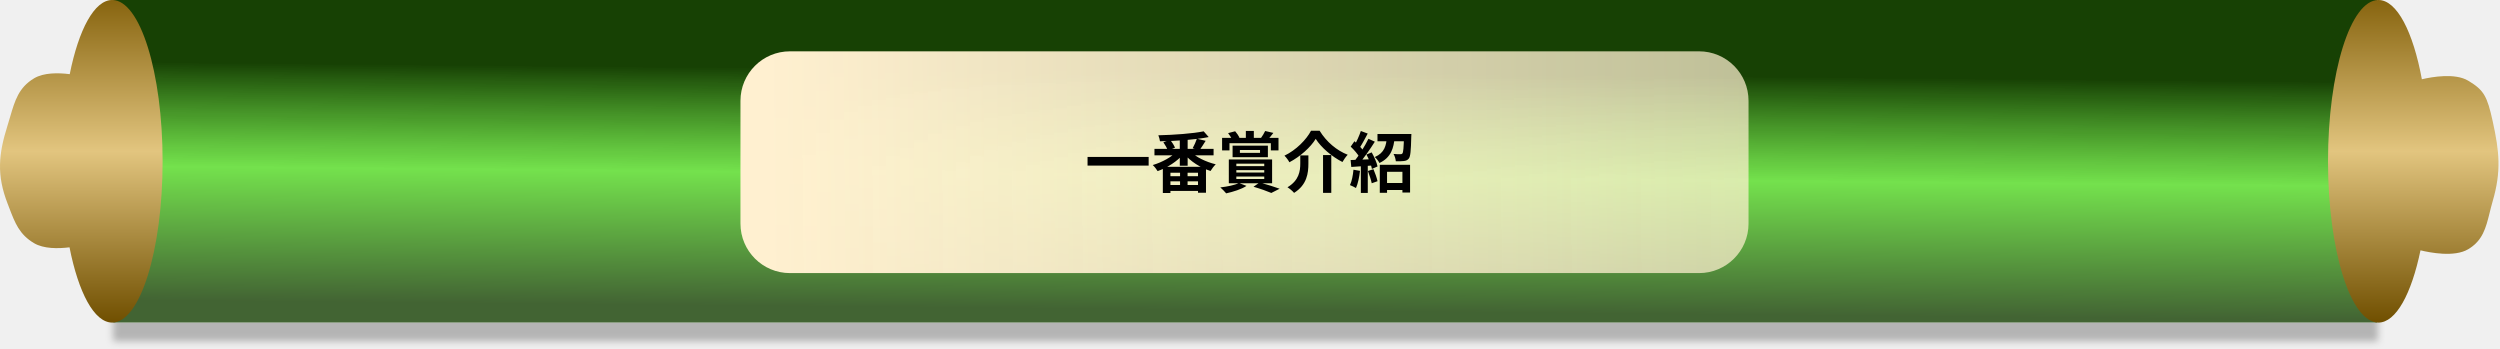
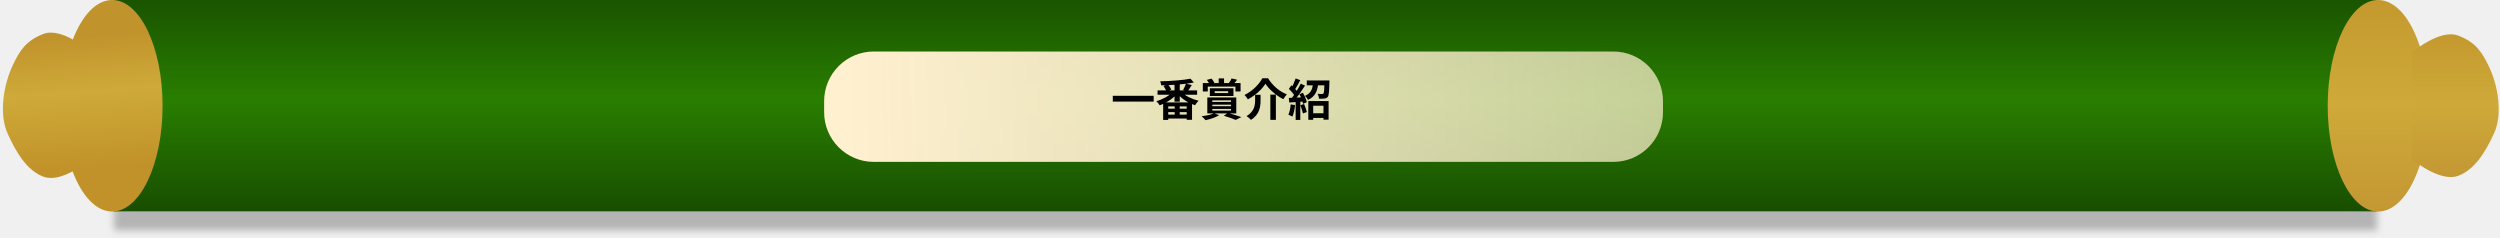
- <svg xmlns="http://www.w3.org/2000/svg" width="1364" height="190" viewBox="0 0 1364 190" fill="none">
-   <g filter="url(#filter0_d_955_7618)">
-     <rect width="1235.34" height="176" transform="translate(61.7671)" fill="url(#paint0_linear_955_7618)" />
-     <rect x="404" y="28" width="550" height="121" rx="27" fill="url(#paint1_linear_955_7618)" />
+ <svg xmlns="http://www.w3.org/2000/svg" width="1359" height="129" viewBox="0 0 1359 129" fill="none">
+   <g filter="url(#filter0_d_1113_7678)">
+     <rect width="1230" height="115" transform="translate(62)" fill="url(#paint0_linear_1113_7678)" />
+     <g clip-path="url(#clip0_1113_7678)">
+       <rect x="448" y="28" width="456" height="60" rx="27" fill="url(#paint1_linear_1113_7678)" />
+     </g>
  </g>
-   <path fill-rule="evenodd" clip-rule="evenodd" d="M61.206 176C76.401 176 88.72 136.601 88.72 88C88.72 39.399 76.401 0 61.206 0C51.484 0 42.94 16.125 38.046 40.467C31.644 39.663 23.841 39.603 18.64 42.705C10.226 47.723 8.142 54.837 5.572 63.613C5.124 65.141 4.662 66.721 4.149 68.348C-0.872 84.265 -1.871 95.519 4.149 111.085C4.446 111.853 4.732 112.604 5.012 113.34C8.193 121.685 10.588 127.969 18.64 132.705C23.824 135.755 31.555 135.718 37.927 134.937C42.801 159.612 51.405 176 61.206 176Z" fill="url(#paint2_linear_955_7618)" />
-   <path fill-rule="evenodd" clip-rule="evenodd" d="M1320.62 136.575C1315.69 160.335 1307.25 176 1297.67 176C1282.48 176 1270.16 136.601 1270.16 88C1270.16 39.399 1282.48 0 1297.67 0C1307.76 0 1316.58 17.358 1321.37 43.245C1327 41.93 1339.45 39.746 1346.6 44C1355.27 49.162 1357 52.5 1360 66.101C1363.67 82.761 1364.77 93.407 1360 109.788C1359.37 111.95 1358.85 114.035 1358.36 116.034C1356.28 124.402 1354.58 131.266 1346.6 136C1339.11 140.442 1325.82 137.846 1320.62 136.575Z" fill="url(#paint3_linear_955_7618)" />
-   <path d="M593.368 85.62H626.704V90.336H593.368V85.62ZM629.872 81.228H662.128V84.756H629.872V81.228ZM643.696 75.108H647.98V90.408H643.696V75.108ZM656.728 71.652L659.464 74.784C652.156 76.26 641.716 76.944 632.896 77.088C632.788 76.152 632.356 74.676 631.996 73.812C640.708 73.596 650.788 72.876 656.728 71.652ZM642.22 82.452L645.712 84C642.364 87.996 636.856 91.524 631.6 93.36C631.024 92.388 629.836 90.84 628.936 90.048C633.976 88.572 639.412 85.62 642.22 82.452ZM649.42 82.56C652.336 85.656 657.988 88.356 663.316 89.652C662.344 90.516 661.12 92.208 660.472 93.288C655.072 91.596 649.492 88.068 646.144 83.964L649.42 82.56ZM653.02 75.684L657.808 76.836C656.62 78.78 655.36 80.688 654.424 81.984L650.716 80.868C651.544 79.392 652.516 77.232 653.02 75.684ZM634.732 77.628L638.44 76.26C639.448 77.556 640.6 79.356 641.068 80.58L637.18 82.092C636.748 80.904 635.704 78.996 634.732 77.628ZM634.444 91.02H657.988V105.168H653.632V94.26H638.584V105.312H634.444V91.02ZM636.064 96.132H656.008V98.94H636.064V96.132ZM636.064 100.92H656.008V104.16H636.064V100.92ZM643.84 93H647.944V103.116H643.84V93ZM679.732 71.436H684.088V77.34H679.732V71.436ZM666.772 75.216H697.552V82.056H693.376V78.132H670.804V82.056H666.772V75.216ZM676.492 81.84V83.388H687.472V81.84H676.492ZM672.496 79.464H691.756V85.764H672.496V79.464ZM670.048 72.624L673.9 71.616C674.8 72.624 675.772 74.064 676.276 75.072L672.316 76.332C671.92 75.324 670.912 73.74 670.048 72.624ZM690.28 71.472L694.744 72.516C693.628 74.064 692.404 75.432 691.468 76.368L687.94 75.36C688.732 74.244 689.776 72.624 690.28 71.472ZM674.548 92.82V94.116H689.776V92.82H674.548ZM674.548 96.312V97.68H689.776V96.312H674.548ZM674.548 89.292V90.624H689.776V89.292H674.548ZM670.444 86.988H694.06V99.984H670.444V86.988ZM675.952 99.84L680.092 101.424C677.356 103.26 672.748 104.664 669.004 105.492C668.248 104.592 666.7 102.972 665.8 102.252C669.58 101.82 673.792 100.992 675.952 99.84ZM683.908 101.892L687.256 99.552C691.036 100.596 695.536 102 698.164 102.972L693.628 105.276C691.468 104.34 687.652 102.972 683.908 101.892ZM717.856 75.756C715.048 80.364 709.54 85.332 703.492 88.536C702.952 87.456 701.728 85.836 700.792 84.936C707.2 81.876 712.816 76.116 715.3 71.328H719.98C723.688 77.412 729.412 82.164 735.316 84.432C734.2 85.584 733.228 87.06 732.436 88.392C726.676 85.476 720.772 80.436 717.856 75.756ZM721.852 84.612H726.352V105.24H721.852V84.612ZM709.432 84.792H713.86V89.256C713.86 94.368 713.14 100.812 706.048 105.24C705.292 104.304 703.6 102.864 702.448 102.18C708.784 98.4 709.432 93.324 709.432 89.148V84.792ZM754.828 99.84H767.248V103.656H754.828V99.84ZM752.812 89.904H769.336V105.06H765.16V93.72H756.772V105.204H752.812V89.904ZM751.552 73.128H768.04V77.088H751.552V73.128ZM766.024 73.128H770.056C770.056 73.128 770.02 74.172 769.984 74.676C769.804 82.2 769.552 85.332 768.652 86.484C767.896 87.42 767.104 87.708 765.952 87.852C764.98 87.996 763.324 87.996 761.56 87.996C761.452 86.736 760.984 85.08 760.3 84C761.812 84.144 763.288 84.144 763.972 84.144C764.476 84.144 764.836 84.072 765.124 83.748C765.664 83.136 765.88 80.544 766.024 73.74V73.128ZM756.7 74.748H760.948C760.408 80.832 759.004 85.908 752.632 88.932C752.128 87.924 750.976 86.412 750.076 85.692C755.476 83.352 756.304 79.392 756.7 74.748ZM742.48 71.472L746.224 72.876C744.748 75.612 743.092 78.816 741.688 80.832L738.808 79.572C740.104 77.448 741.652 73.992 742.48 71.472ZM746.62 75.72L750.112 77.304C747.52 81.444 743.992 86.448 741.256 89.58L738.772 88.176C741.436 84.9 744.748 79.608 746.62 75.72ZM736.936 80.004L738.988 77.052C740.896 78.708 743.128 80.976 744.064 82.632L741.832 85.98C740.968 84.252 738.772 81.732 736.936 80.004ZM745.54 84.324L748.384 83.136C749.788 85.548 751.156 88.716 751.588 90.804L748.528 92.172C748.132 90.084 746.908 86.808 745.54 84.324ZM736.9 87.312C740.212 87.204 745.072 87.024 749.824 86.808L749.788 90.228C745.36 90.552 740.752 90.84 737.26 91.092L736.9 87.312ZM746.332 93.288L749.356 92.316C750.256 94.368 751.192 97.068 751.588 98.868L748.42 99.984C748.06 98.184 747.124 95.412 746.332 93.288ZM738.448 92.604L742.012 93.216C741.652 96.672 740.86 100.272 739.816 102.576C739.06 102.108 737.44 101.352 736.54 100.992C737.584 98.868 738.16 95.664 738.448 92.604ZM742.48 89.22H746.26V105.276H742.48V89.22Z" fill="black" />
+   <path fill-rule="evenodd" clip-rule="evenodd" d="M60.973 115C76.111 115 88.383 89.256 88.383 57.5C88.383 25.744 76.111 0 60.973 0C52.337 0 44.634 8.379 39.609 21.472C34.603 18.716 28.453 16.526 23.5 18.463C13.659 22.313 10.447 28.176 7 35.344C1.998 45.744 -0.734 61.819 4.133 72.584C9 83.349 14.773 92.642 23.5 96.009C28.417 97.906 34.49 95.816 39.462 93.141C44.482 106.456 52.252 115 60.973 115Z" fill="url(#paint2_linear_1113_7678)" />
+   <path d="M1320.15 57.5C1320.15 89.256 1307.88 115 1292.74 115C1277.6 115 1265.33 89.256 1265.33 57.5C1265.33 25.744 1277.6 0 1292.74 0C1307.88 0 1320.15 25.744 1320.15 57.5Z" fill="url(#paint3_linear_1113_7678)" />
+   <path d="M1311 28.643C1311 28.643 1326.22 15.467 1336.38 19.372C1346.23 23.152 1349.44 28.91 1352.88 35.949C1357.89 46.162 1360.62 61.947 1355.75 72.518C1350.88 83.089 1345.11 92.214 1336.38 95.521C1326.18 99.387 1311 86.39 1311 86.39V28.643Z" fill="url(#paint4_linear_1113_7678)" />
+   <path d="M604.912 52.08H627.136V55.224H604.912V52.08ZM629.248 49.152H650.752V51.504H629.248V49.152ZM638.464 45.072H641.32V55.272H638.464V45.072ZM647.152 42.768L648.976 44.856C644.104 45.84 637.144 46.296 631.264 46.392C631.192 45.768 630.904 44.784 630.664 44.208C636.472 44.064 643.192 43.584 647.152 42.768ZM637.48 49.968L639.808 51C637.576 53.664 633.904 56.016 630.4 57.24C630.016 56.592 629.224 55.56 628.624 55.032C631.984 54.048 635.608 52.08 637.48 49.968ZM642.28 50.04C644.224 52.104 647.992 53.904 651.544 54.768C650.896 55.344 650.08 56.472 649.648 57.192C646.048 56.064 642.328 53.712 640.096 50.976L642.28 50.04ZM644.68 45.456L647.872 46.224C647.08 47.52 646.24 48.792 645.616 49.656L643.144 48.912C643.696 47.928 644.344 46.488 644.68 45.456ZM632.488 46.752L634.96 45.84C635.632 46.704 636.4 47.904 636.712 48.72L634.12 49.728C633.832 48.936 633.136 47.664 632.488 46.752ZM632.296 55.68H647.992V65.112H645.088V57.84H635.056V65.208H632.296V55.68ZM633.376 59.088H646.672V60.96H633.376V59.088ZM633.376 62.28H646.672V64.44H633.376V62.28ZM638.56 57H641.296V63.744H638.56V57ZM662.488 42.624H665.392V46.56H662.488V42.624ZM653.848 45.144H674.368V49.704H671.584V47.088H656.536V49.704H653.848V45.144ZM660.328 49.56V50.592H667.648V49.56H660.328ZM657.664 47.976H670.504V52.176H657.664V47.976ZM656.032 43.416L658.6 42.744C659.2 43.416 659.848 44.376 660.184 45.048L657.544 45.888C657.28 45.216 656.608 44.16 656.032 43.416ZM669.52 42.648L672.496 43.344C671.752 44.376 670.936 45.288 670.312 45.912L667.96 45.24C668.488 44.496 669.184 43.416 669.52 42.648ZM659.032 56.88V57.744H669.184V56.88H659.032ZM659.032 59.208V60.12H669.184V59.208H659.032ZM659.032 54.528V55.416H669.184V54.528H659.032ZM656.296 52.992H672.04V61.656H656.296V52.992ZM659.968 61.56L662.728 62.616C660.904 63.84 657.832 64.776 655.336 65.328C654.832 64.728 653.8 63.648 653.2 63.168C655.72 62.88 658.528 62.328 659.968 61.56ZM665.272 62.928L667.504 61.368C670.024 62.064 673.024 63 674.776 63.648L671.752 65.184C670.312 64.56 667.768 63.648 665.272 62.928ZM687.904 45.504C686.032 48.576 682.36 51.888 678.328 54.024C677.968 53.304 677.152 52.224 676.528 51.624C680.8 49.584 684.544 45.744 686.2 42.552H689.32C691.792 46.608 695.608 49.776 699.544 51.288C698.8 52.056 698.152 53.04 697.624 53.928C693.784 51.984 689.848 48.624 687.904 45.504ZM690.568 51.408H693.568V65.16H690.568V51.408ZM682.288 51.528H685.24V54.504C685.24 57.912 684.76 62.208 680.032 65.16C679.528 64.536 678.4 63.576 677.632 63.12C681.856 60.6 682.288 57.216 682.288 54.432V51.528ZM712.552 61.56H720.832V64.104H712.552V61.56ZM711.208 54.936H722.224V65.04H719.44V57.48H713.848V65.136H711.208V54.936ZM710.368 43.752H721.36V46.392H710.368V43.752ZM720.016 43.752H722.704C722.704 43.752 722.68 44.448 722.656 44.784C722.536 49.8 722.368 51.888 721.768 52.656C721.264 53.28 720.736 53.472 719.968 53.568C719.32 53.664 718.216 53.664 717.04 53.664C716.968 52.824 716.656 51.72 716.2 51C717.208 51.096 718.192 51.096 718.648 51.096C718.984 51.096 719.224 51.048 719.416 50.832C719.776 50.424 719.92 48.696 720.016 44.16V43.752ZM713.8 44.832H716.632C716.272 48.888 715.336 52.272 711.088 54.288C710.752 53.616 709.984 52.608 709.384 52.128C712.984 50.568 713.536 47.928 713.8 44.832ZM704.32 42.648L706.816 43.584C705.832 45.408 704.728 47.544 703.792 48.888L701.872 48.048C702.736 46.632 703.768 44.328 704.32 42.648ZM707.08 45.48L709.408 46.536C707.68 49.296 705.328 52.632 703.504 54.72L701.848 53.784C703.624 51.6 705.832 48.072 707.08 45.48ZM700.624 48.336L701.992 46.368C703.264 47.472 704.752 48.984 705.376 50.088L703.888 52.32C703.312 51.168 701.848 49.488 700.624 48.336ZM706.36 51.216L708.256 50.424C709.192 52.032 710.104 54.144 710.392 55.536L708.352 56.448C708.088 55.056 707.272 52.872 706.36 51.216ZM700.6 53.208C702.808 53.136 706.048 53.016 709.216 52.872L709.192 55.152C706.24 55.368 703.168 55.56 700.84 55.728L700.6 53.208ZM706.888 57.192L708.904 56.544C709.504 57.912 710.128 59.712 710.392 60.912L708.28 61.656C708.04 60.456 707.416 58.608 706.888 57.192ZM701.632 56.736L704.008 57.144C703.768 59.448 703.24 61.848 702.544 63.384C702.04 63.072 700.96 62.568 700.36 62.328C701.056 60.912 701.44 58.776 701.632 56.736ZM704.32 54.48H706.84V65.184H704.32V54.48Z" fill="black" />
  <defs>
-     <filter id="filter0_d_955_7618" x="57.767" y="0" width="1243.34" height="190" filterUnits="userSpaceOnUse" color-interpolation-filters="sRGB">
+     <filter id="filter0_d_1113_7678" x="58" y="0" width="1238" height="129" filterUnits="userSpaceOnUse" color-interpolation-filters="sRGB">
      <feFlood flood-opacity="0" result="BackgroundImageFix" />
      <feColorMatrix in="SourceAlpha" type="matrix" values="0 0 0 0 0 0 0 0 0 0 0 0 0 0 0 0 0 0 127 0" result="hardAlpha" />
      <feOffset dy="10" />
      <feGaussianBlur stdDeviation="2" />
      <feComposite in2="hardAlpha" operator="out" />
      <feColorMatrix type="matrix" values="0 0 0 0 0 0 0 0 0 0 0 0 0 0 0 0 0 0 0.25 0" />
-       <feBlend mode="normal" in2="BackgroundImageFix" result="effect1_dropShadow_955_7618" />
-       <feBlend mode="normal" in="SourceGraphic" in2="effect1_dropShadow_955_7618" result="shape" />
+       <feBlend mode="normal" in2="BackgroundImageFix" result="effect1_dropShadow_1113_7678" />
+       <feBlend mode="normal" in="SourceGraphic" in2="effect1_dropShadow_1113_7678" result="shape" />
    </filter>
-     <linearGradient id="paint0_linear_955_7618" x1="161.233" y1="166.5" x2="162.733" y2="-1.96851e-06" gradientUnits="userSpaceOnUse">
-       <stop offset="0.009" stop-color="#174104" stop-opacity="0.8" />
-       <stop offset="0.447" stop-color="#55DE24" stop-opacity="0.8" />
-       <stop offset="0.789" stop-color="#174104" />
+     <linearGradient id="paint0_linear_1113_7678" x1="615" y1="0" x2="615" y2="115" gradientUnits="userSpaceOnUse">
+       <stop stop-color="#1A5400" />
+       <stop offset="0.47" stop-color="#297E00" />
+       <stop offset="1" stop-color="#184E00" />
    </linearGradient>
-     <linearGradient id="paint1_linear_955_7618" x1="419" y1="106.5" x2="963" y2="101" gradientUnits="userSpaceOnUse">
+     <linearGradient id="paint1_linear_1113_7678" x1="460.436" y1="66.926" x2="911.379" y2="59.303" gradientUnits="userSpaceOnUse">
      <stop stop-color="#FFF0D0" />
      <stop offset="1" stop-color="#FFF0D0" stop-opacity="0.72" />
    </linearGradient>
-     <linearGradient id="paint2_linear_955_7618" x1="44.36" y1="0" x2="44.36" y2="176" gradientUnits="userSpaceOnUse">
-       <stop stop-color="#87640F" />
-       <stop offset="0.469" stop-color="#E2C57F" />
-       <stop offset="1" stop-color="#704F00" />
+     <linearGradient id="paint2_linear_1113_7678" x1="33.5" y1="20.573" x2="38.597" y2="91.74" gradientUnits="userSpaceOnUse">
+       <stop stop-color="#C1932C" />
+       <stop offset="0.424" stop-color="#CEAA39" />
+       <stop offset="1" stop-color="#C19229" />
    </linearGradient>
-     <linearGradient id="paint3_linear_955_7618" x1="1316.67" y1="0" x2="1316.67" y2="176" gradientUnits="userSpaceOnUse">
-       <stop stop-color="#87640F" />
-       <stop offset="0.469" stop-color="#E2C57F" />
-       <stop offset="1" stop-color="#704F00" />
+     <linearGradient id="paint3_linear_1113_7678" x1="1292.74" y1="0" x2="1292.74" y2="115" gradientUnits="userSpaceOnUse">
+       <stop stop-color="#C4992F" />
+       <stop offset="0.49" stop-color="#CEAA39" />
+       <stop offset="1" stop-color="#C49733" />
    </linearGradient>
+     <linearGradient id="paint4_linear_1113_7678" x1="1334.65" y1="18.649" x2="1334.65" y2="96.239" gradientUnits="userSpaceOnUse">
+       <stop stop-color="#C4992F" />
+       <stop offset="0.49" stop-color="#CEAA39" />
+       <stop offset="1" stop-color="#C49733" />
+     </linearGradient>
+     <clipPath id="clip0_1113_7678">
+       <rect x="448" y="28" width="456" height="60" rx="27" fill="white" />
+     </clipPath>
  </defs>
</svg>
